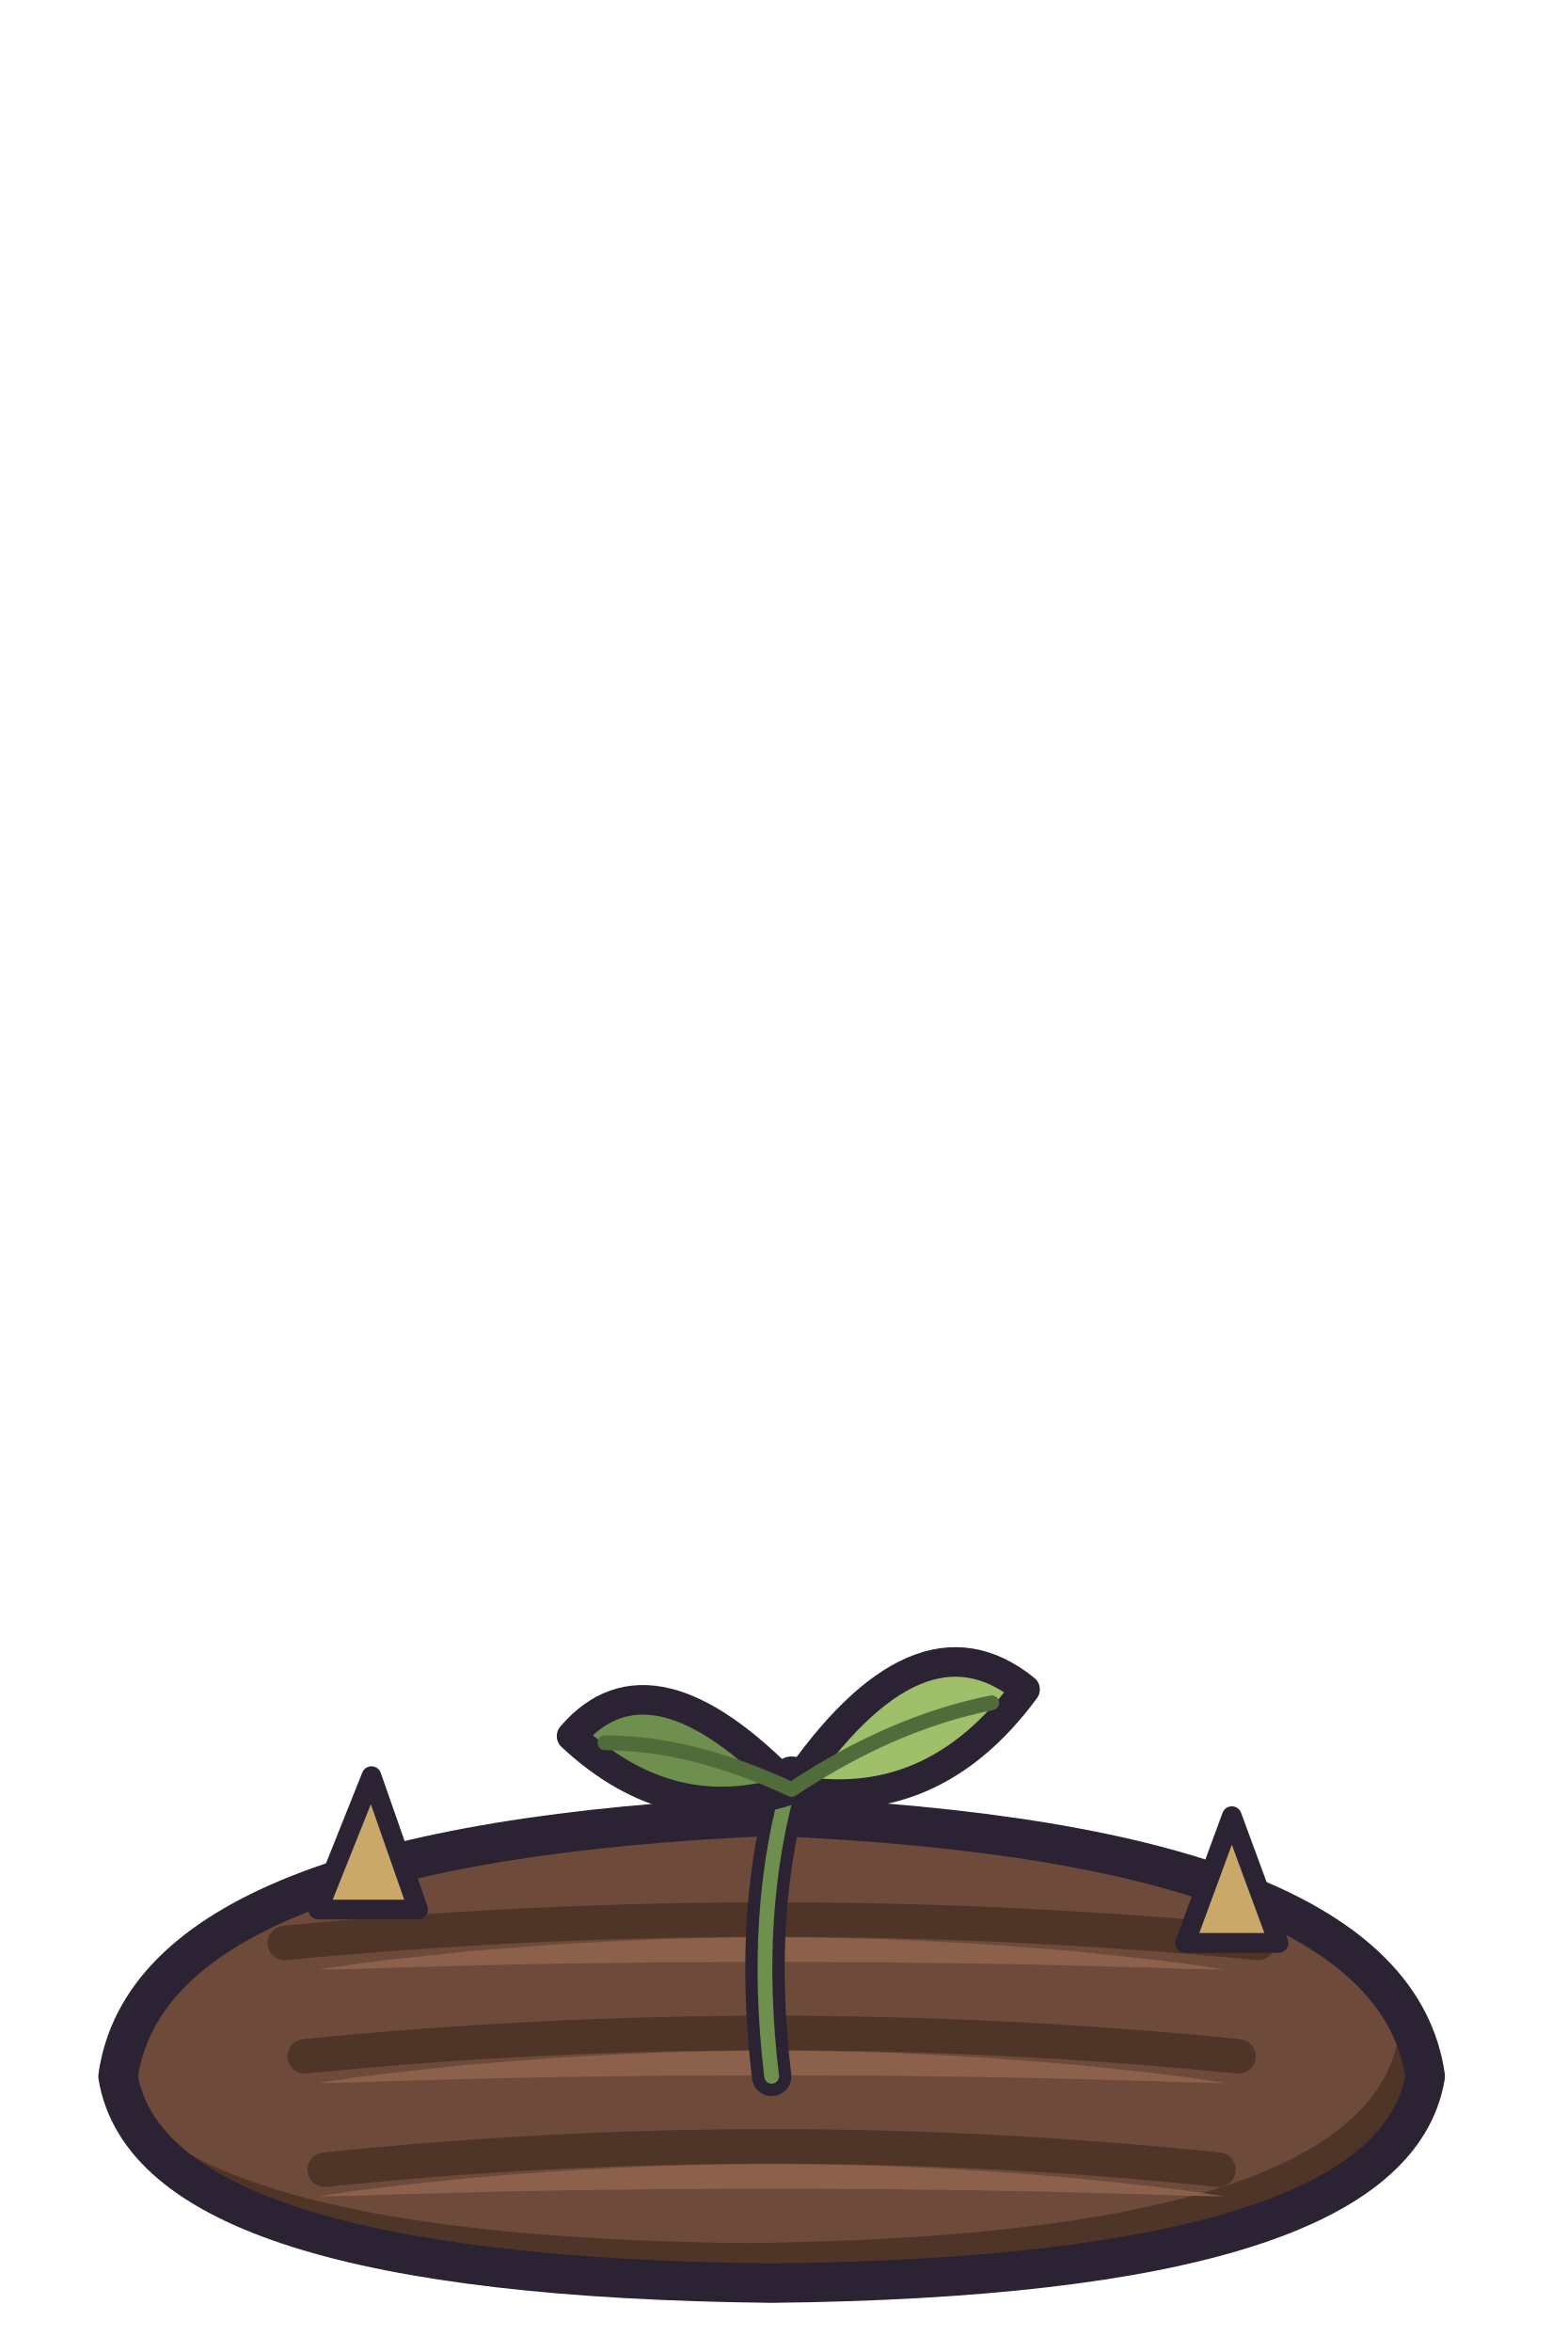
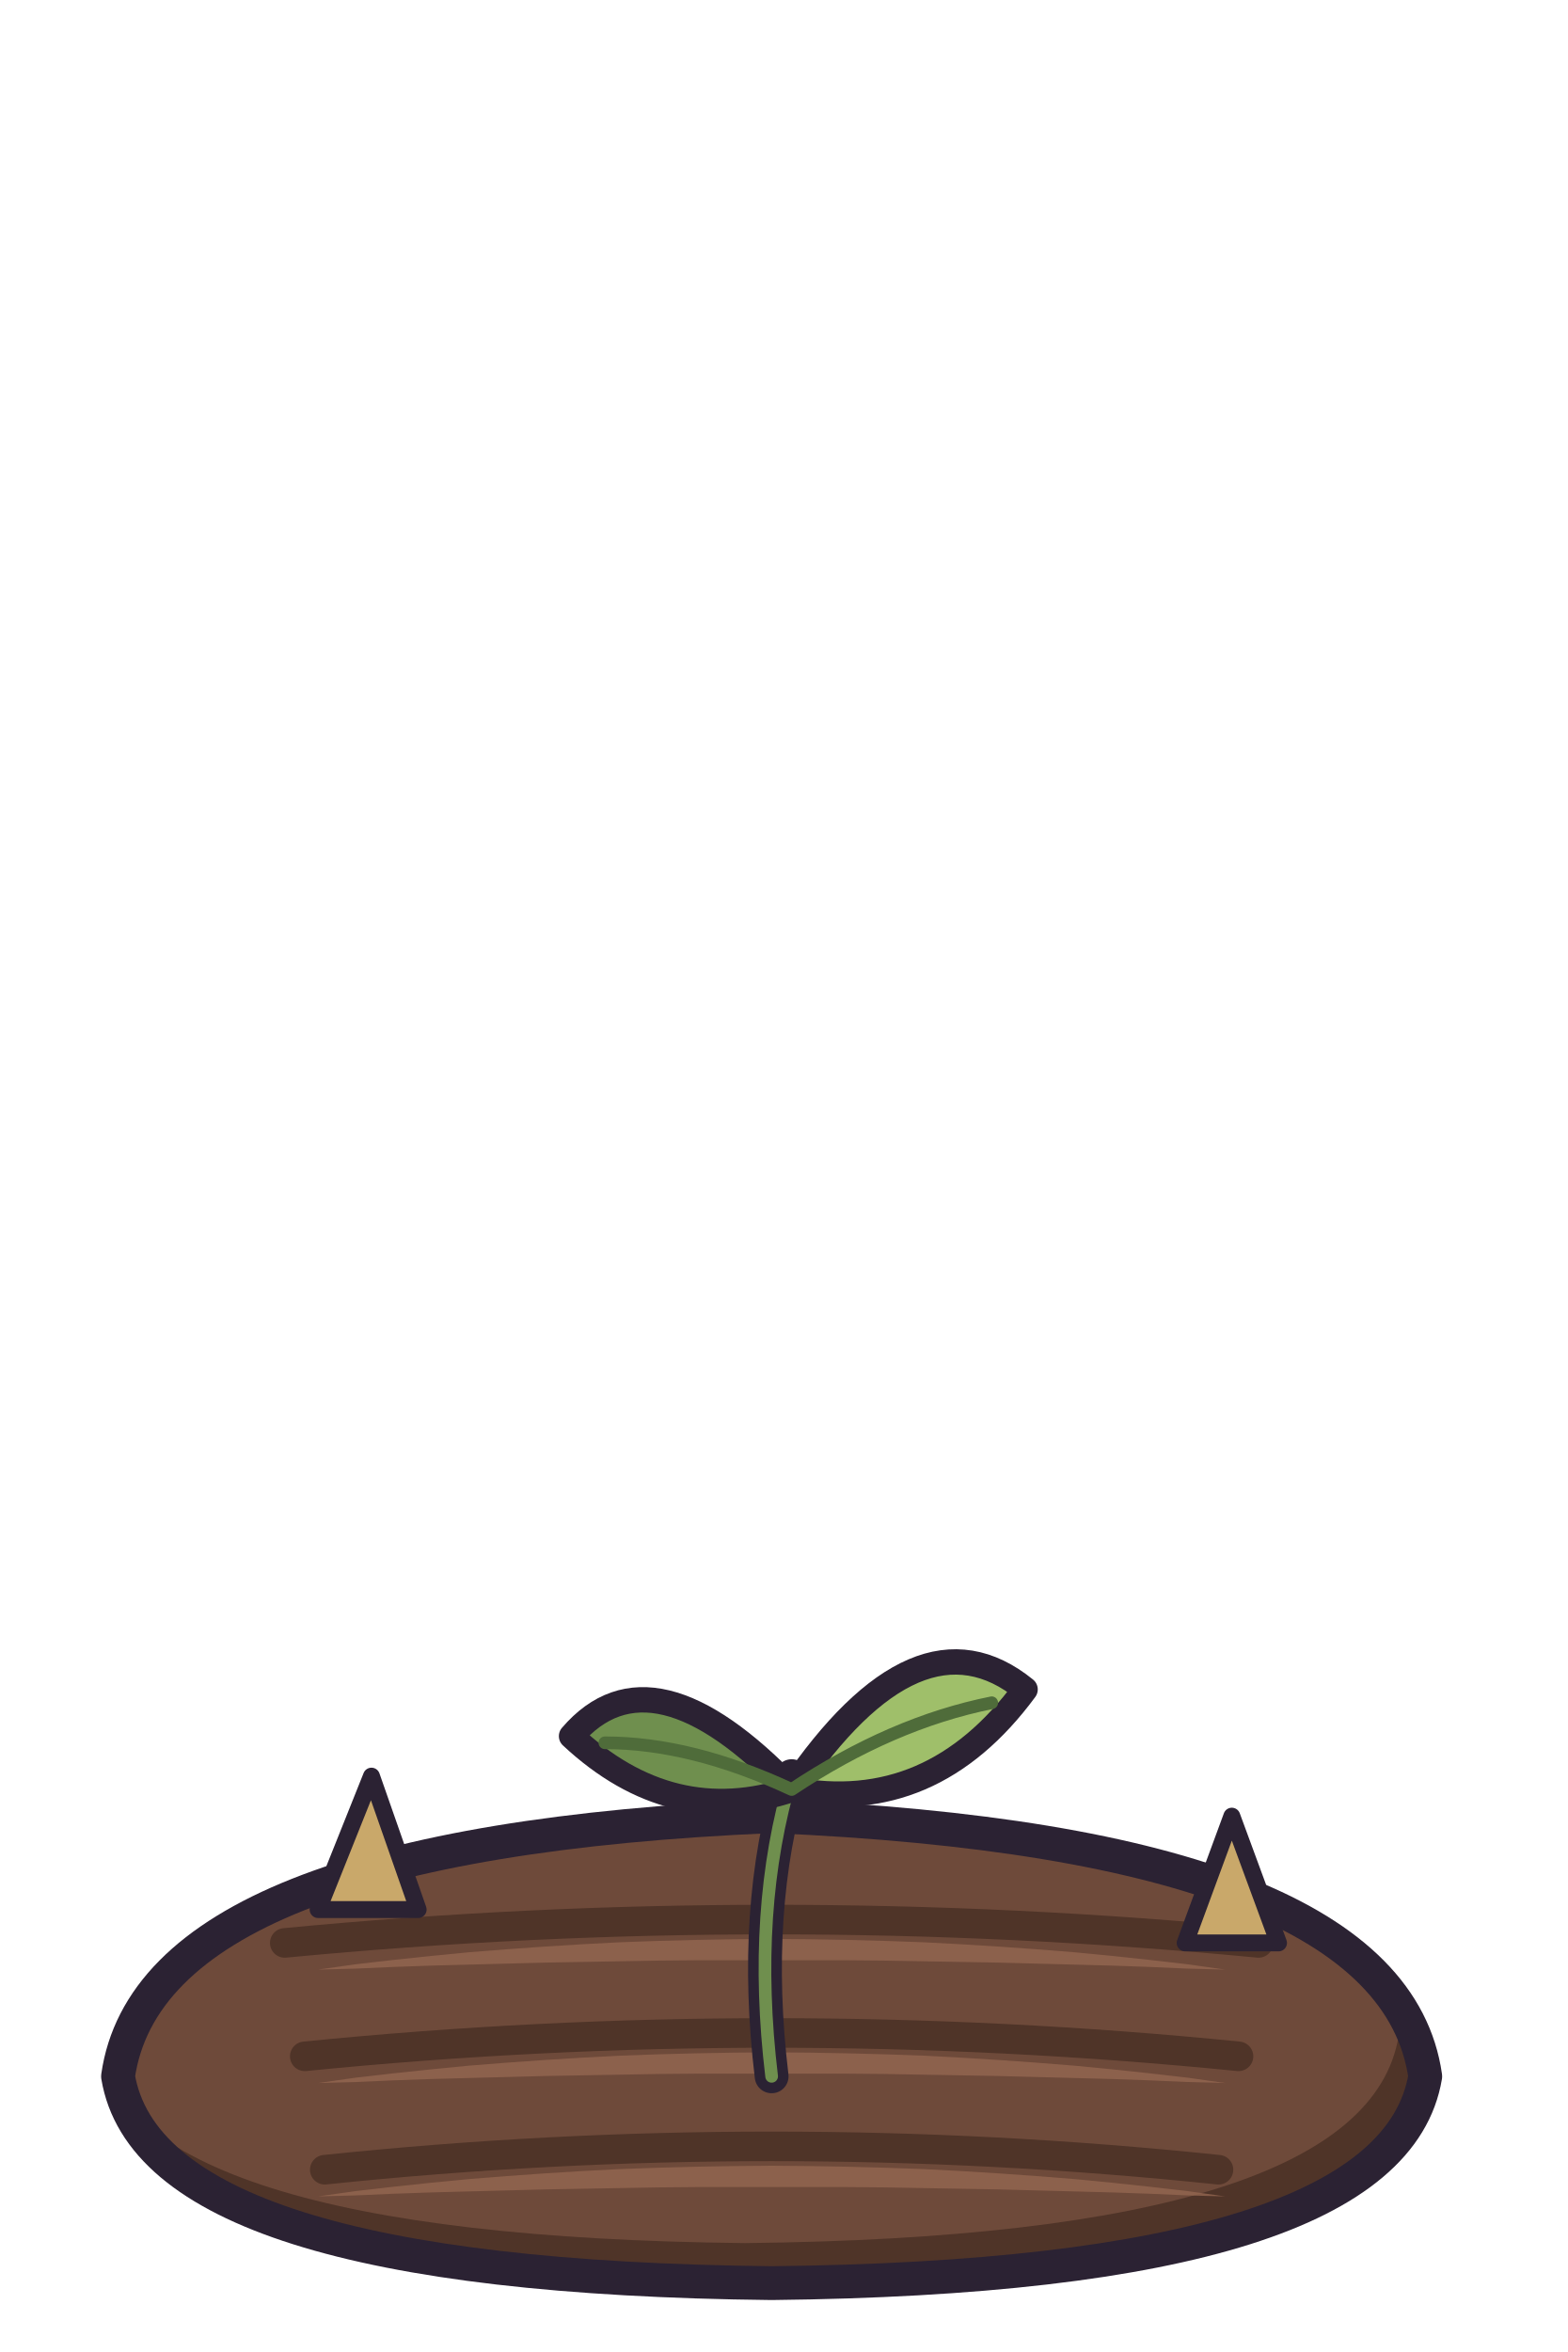
<svg xmlns="http://www.w3.org/2000/svg" width="256" height="384" viewBox="0 0 512 768">
  <defs>
    <clipPath id="c90">
      <path d="M60 690 Q70 620 256 612 Q442 620 452 690 Q442 750 256 752 Q70 750 60 690 Z" />
    </clipPath>
  </defs>
  <g stroke="#2b2233" stroke-linejoin="round" stroke-linecap="round" stroke-width="8.00">
    <g transform="translate(-26.8 -73.5) scale(1.08911)">
      <path d="M60 690 Q70 620 256 612 Q442 620 452 690 Q442 750 256 752 Q70 750 60 690 Z" fill="#4f3428" stroke="none" />
      <g clip-path="url(#c90)">
        <path d="M60 690 Q70 620 256 612 Q442 620 452 690 Q442 750 256 752 Q70 750 60 690 Z" fill="#6e4a3a" stroke="none" transform="translate(-8 -12)" />
      </g>
-       <path d="M60 690 Q70 620 256 612 Q442 620 452 690 Q442 750 256 752 Q70 750 60 690 Z" fill="none" stroke-width="11.82" />
-       <path d="M110 650 Q256 636 402 650" fill="none" stroke="#4f3428" stroke-width="10.34" />
-       <path d="M120.0 658.0 L131.4 657.8 L142.8 657.4 L154.1 657.1 L165.5 656.8 L176.8 656.5 L188.1 656.3 L199.4 656.1 L210.8 656.0 L222.1 655.8 L233.4 655.8 L244.7 655.7 L256.0 655.7 L267.3 655.7 L278.6 655.8 L289.9 655.8 L301.2 656.0 L312.6 656.1 L323.9 656.3 L335.2 656.5 L346.5 656.8 L357.9 657.1 L369.2 657.4 L380.6 657.8 L392.0 658.0 L392.0 658.0 L380.7 656.3 L369.4 654.9 L358.1 653.7 L346.8 652.5 L335.5 651.6 L324.1 650.7 L312.8 650.0 L301.4 649.4 L290.1 648.9 L278.7 648.6 L267.4 648.4 L256.0 648.3 L244.6 648.4 L233.3 648.6 L221.9 648.9 L210.6 649.4 L199.2 650.0 L187.9 650.7 L176.5 651.6 L165.2 652.5 L153.9 653.7 L142.6 654.9 L131.3 656.3 L120.0 658.0 Z" fill="#946650" stroke="none" opacity="0.8" />
-       <path d="M116 684 Q256 670 396 684" fill="none" stroke="#4f3428" stroke-width="10.34" />
-       <path d="M120.0 692.0 L131.4 691.8 L142.8 691.4 L154.1 691.1 L165.5 690.8 L176.8 690.5 L188.1 690.3 L199.4 690.1 L210.8 690.0 L222.1 689.8 L233.4 689.8 L244.7 689.7 L256.0 689.7 L267.3 689.7 L278.6 689.8 L289.9 689.8 L301.2 690.0 L312.6 690.1 L323.9 690.3 L335.2 690.5 L346.5 690.8 L357.9 691.1 L369.2 691.4 L380.6 691.8 L392.0 692.0 L392.0 692.0 L380.7 690.3 L369.4 688.9 L358.1 687.7 L346.8 686.5 L335.5 685.6 L324.1 684.7 L312.8 684.0 L301.4 683.4 L290.1 682.9 L278.7 682.6 L267.4 682.4 L256.0 682.3 L244.6 682.4 L233.3 682.6 L221.9 682.9 L210.6 683.4 L199.2 684.0 L187.9 684.7 L176.5 685.6 L165.2 686.5 L153.9 687.7 L142.6 688.9 L131.3 690.3 L120.0 692.0 Z" fill="#946650" stroke="none" opacity="0.8" />
-       <path d="M122 718 Q256 704 390 718" fill="none" stroke="#4f3428" stroke-width="10.34" />
-       <path d="M120.0 726.0 L131.4 725.8 L142.8 725.4 L154.1 725.1 L165.5 724.8 L176.8 724.5 L188.1 724.3 L199.4 724.1 L210.8 724.0 L222.1 723.8 L233.4 723.8 L244.7 723.7 L256.0 723.7 L267.3 723.7 L278.6 723.8 L289.9 723.8 L301.2 724.0 L312.6 724.1 L323.9 724.3 L335.2 724.5 L346.5 724.8 L357.9 725.1 L369.2 725.4 L380.6 725.8 L392.0 726.0 L392.0 726.0 L380.7 724.3 L369.4 722.9 L358.1 721.7 L346.8 720.5 L335.5 719.6 L324.1 718.7 L312.8 718.0 L301.4 717.4 L290.1 716.9 L278.7 716.6 L267.4 716.4 L256.0 716.3 L244.6 716.4 L233.3 716.6 L221.9 716.9 L210.6 717.4 L199.2 718.0 L187.9 718.7 L176.5 719.6 L165.2 720.5 L153.9 721.7 L142.6 722.9 L131.3 724.3 L120.0 726.0 Z" fill="#946650" stroke="none" opacity="0.8" />
-       <path d="M256 690 Q250 640 262 600" fill="none" stroke-width="11.82" />
-       <path d="M256 690 Q250 640 262 600" fill="none" stroke="#6f8f4e" stroke-width="4.43" />
-       <path d="M262 604 Q220 560 196 588 Q226 616 262 604 Z" fill="#6f8f4e" stroke-width="8.86" />
-       <path d="M262 604 Q300 548 332 574 Q304 612 262 604 Z" fill="#9fbf6a" stroke-width="8.86" />
-       <path d="M262 604 Q232 590 206 590 M262 604 Q292 584 322 578" fill="none" stroke="#4f6c3a" stroke-width="4.43" />
-       <path d="M120 640 L136 600 L150 640 Z" fill="#c9a86a" stroke-width="5.91" />
-       <path d="M380 650 L394 612 L408 650 Z" fill="#c9a86a" stroke-width="5.91" />
+       <path d="M60 690 Q70 620 256 612 Q442 620 452 690 Q442 750 256 752 Q70 750 60 690 Z" fill="none" stroke-width="10.14" />
+       <path d="M110 650 Q256 636 402 650" fill="none" stroke="#4f3428" stroke-width="8.87" />
+       <path d="M120.0 658.0 L131.4 657.7 L142.7 657.2 L154.1 656.8 L165.4 656.5 L176.8 656.2 L188.1 655.9 L199.4 655.7 L210.7 655.5 L222.1 655.3 L233.4 655.2 L244.7 655.2 L256.0 655.2 L267.3 655.2 L278.6 655.2 L289.9 655.3 L301.3 655.5 L312.6 655.7 L323.9 655.9 L335.2 656.2 L346.6 656.5 L357.9 656.8 L369.3 657.2 L380.6 657.7 L392.0 658.0 L392.0 658.0 L380.7 656.4 L369.4 655.1 L358.1 653.9 L346.8 652.8 L335.4 651.9 L324.1 651.1 L312.8 650.4 L301.4 649.8 L290.1 649.4 L278.7 649.1 L267.4 648.9 L256.0 648.8 L244.6 648.9 L233.3 649.1 L221.9 649.4 L210.6 649.8 L199.2 650.4 L187.9 651.1 L176.6 651.9 L165.2 652.8 L153.9 653.9 L142.6 655.1 L131.3 656.4 L120.0 658.0 Z" fill="#946650" stroke="none" opacity="0.8" />
+       <path d="M116 684 Q256 670 396 684" fill="none" stroke="#4f3428" stroke-width="8.87" />
+       <path d="M120.0 692.0 L131.4 691.7 L142.7 691.2 L154.1 690.8 L165.4 690.5 L176.8 690.2 L188.1 689.9 L199.4 689.7 L210.7 689.5 L222.1 689.3 L233.4 689.2 L244.7 689.2 L256.0 689.2 L267.3 689.2 L278.6 689.2 L289.9 689.3 L301.3 689.5 L312.6 689.7 L323.9 689.9 L335.2 690.2 L346.6 690.5 L357.9 690.8 L369.3 691.2 L380.6 691.7 L392.0 692.0 L392.0 692.0 L380.7 690.4 L369.4 689.1 L358.1 687.9 L346.8 686.8 L335.4 685.9 L324.1 685.1 L312.8 684.4 L301.4 683.8 L290.1 683.4 L278.7 683.1 L267.4 682.9 L256.0 682.8 L244.6 682.9 L233.3 683.1 L221.9 683.4 L210.6 683.8 L199.2 684.4 L187.9 685.1 L176.6 685.9 L165.2 686.8 L153.9 687.9 L142.6 689.1 L131.3 690.4 L120.0 692.0 Z" fill="#946650" stroke="none" opacity="0.8" />
+       <path d="M122 718 Q256 704 390 718" fill="none" stroke="#4f3428" stroke-width="8.87" />
+       <path d="M120.0 726.0 L131.4 725.7 L142.7 725.2 L154.1 724.8 L165.4 724.5 L176.8 724.2 L188.1 723.9 L199.4 723.7 L210.7 723.5 L222.1 723.3 L233.4 723.2 L244.7 723.2 L256.0 723.2 L267.3 723.2 L278.6 723.2 L289.9 723.3 L301.3 723.5 L312.6 723.7 L323.9 723.9 L335.2 724.2 L346.6 724.5 L357.9 724.8 L369.3 725.2 L380.6 725.7 L392.0 726.0 L392.0 726.0 L380.7 724.4 L369.4 723.1 L358.1 721.9 L346.8 720.8 L335.4 719.9 L324.1 719.1 L312.8 718.4 L301.4 717.8 L290.1 717.4 L278.7 717.1 L267.4 716.9 L256.0 716.8 L244.6 716.9 L233.3 717.1 L221.9 717.4 L210.6 717.8 L199.2 718.4 L187.9 719.1 L176.6 719.9 L165.2 720.8 L153.9 721.9 L142.6 723.1 L131.3 724.4 L120.0 726.0 Z" fill="#946650" stroke="none" opacity="0.8" />
+       <path d="M256 690 Q250 640 262 600" fill="none" stroke-width="10.14" />
+       <path d="M256 690 Q250 640 262 600" fill="none" stroke="#6f8f4e" stroke-width="3.80" />
+       <path d="M262 604 Q220 560 196 588 Q226 616 262 604 Z" fill="#6f8f4e" stroke-width="7.61" />
+       <path d="M262 604 Q300 548 332 574 Q304 612 262 604 Z" fill="#9fbf6a" stroke-width="7.61" />
+       <path d="M262 604 Q232 590 206 590 M262 604 Q292 584 322 578" fill="none" stroke="#4f6c3a" stroke-width="3.80" />
+       <path d="M120 640 L136 600 L150 640 Z" fill="#c9a86a" stroke-width="5.07" />
+       <path d="M380 650 L394 612 L408 650 Z" fill="#c9a86a" stroke-width="5.07" />
    </g>
  </g>
</svg>
